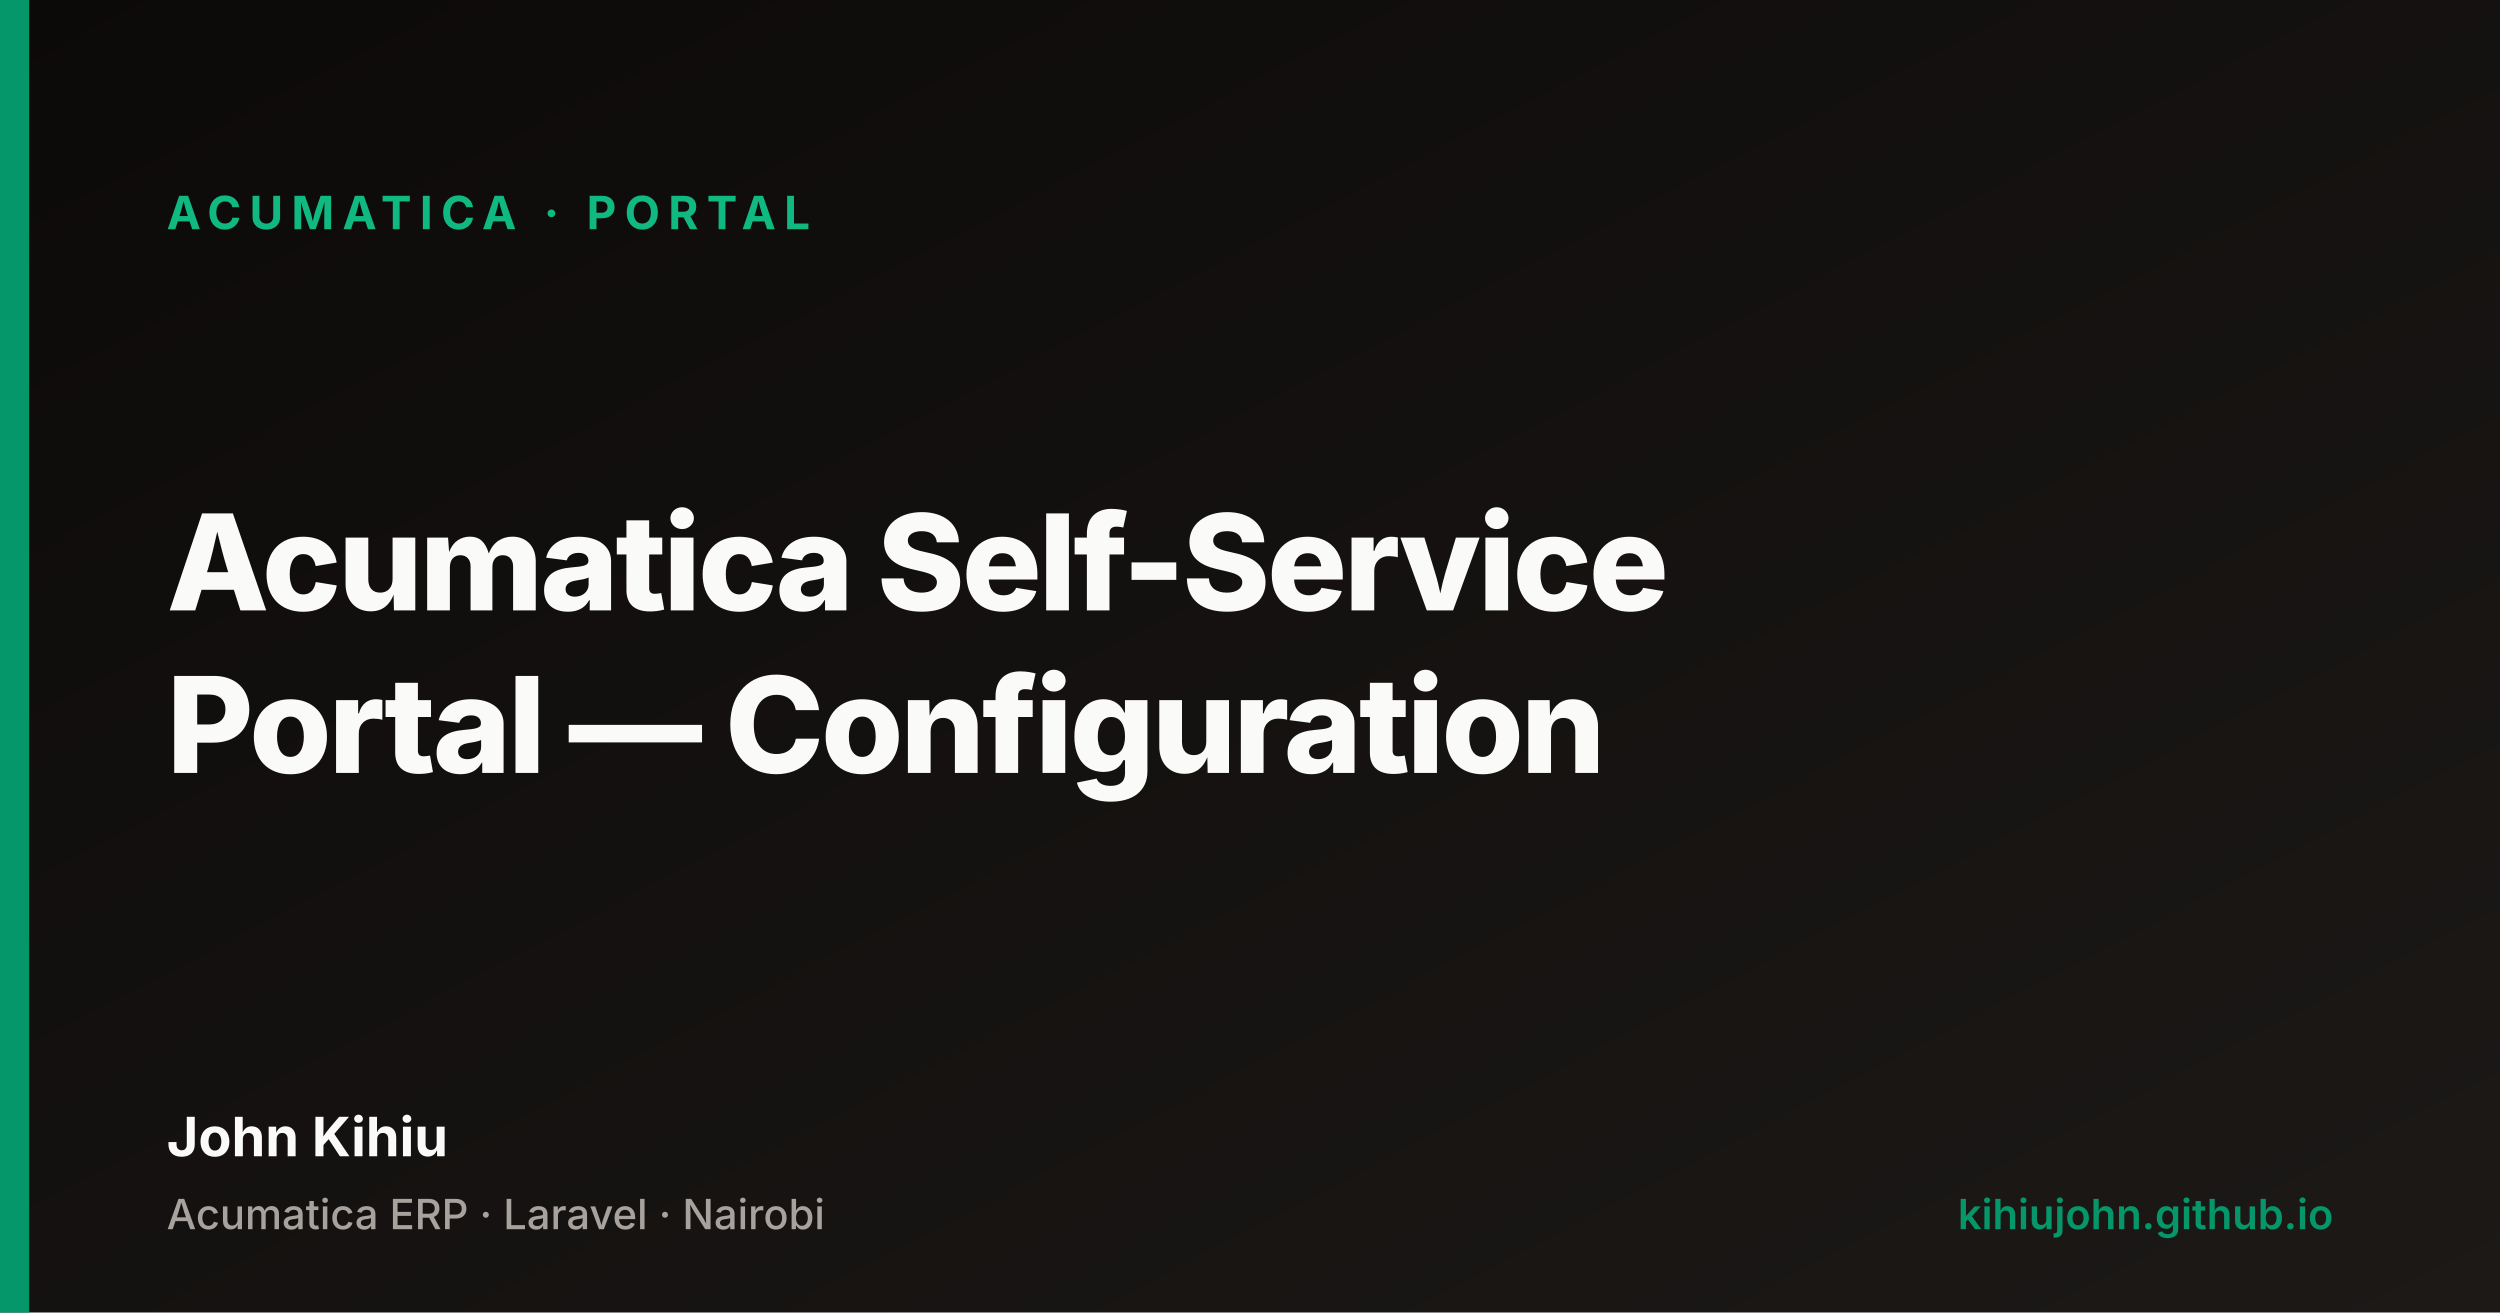
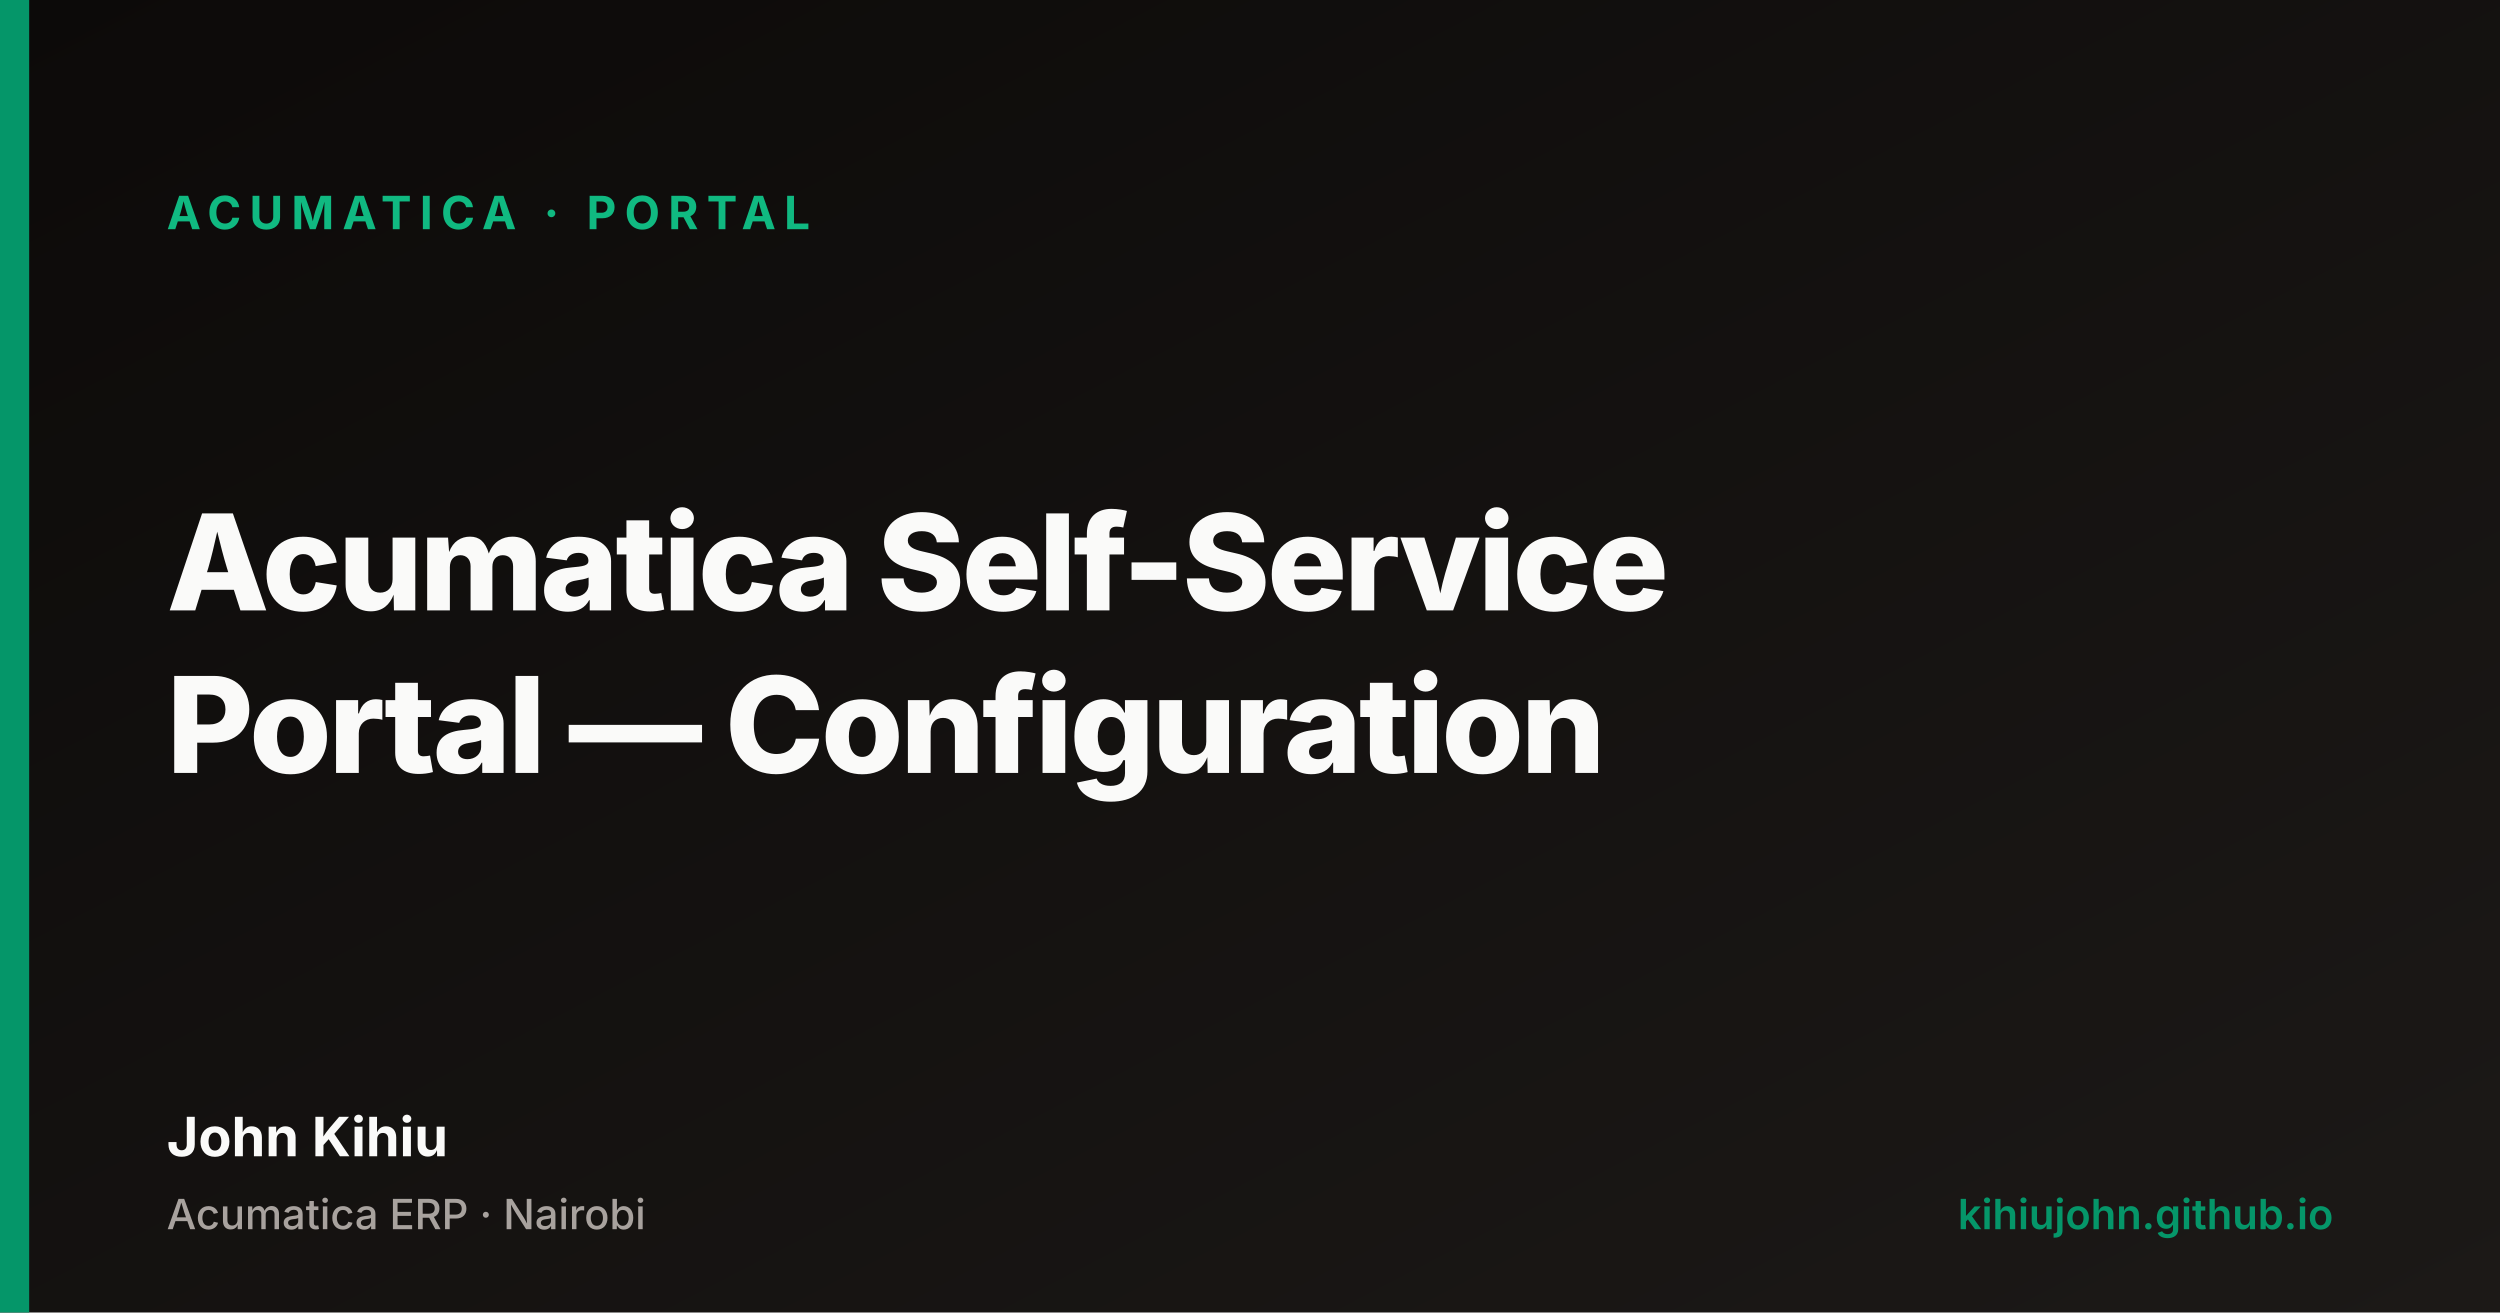
<svg xmlns="http://www.w3.org/2000/svg" viewBox="0 0 1200 630" width="1200" height="630">
  <defs>
    <linearGradient id="bg" x1="0" y1="0" x2="1" y2="1">
      <stop offset="0" stop-color="#0C0A09" />
      <stop offset="1" stop-color="#1C1917" />
    </linearGradient>
  </defs>
  <rect width="1200" height="630" fill="url(#bg)" />
  <rect x="0" y="0" width="14" height="630" fill="#059669" />
  <text x="80" y="110" font-family="Inter, system-ui, sans-serif" font-size="22" font-weight="700" fill="#10B981" letter-spacing="4">ACUMATICA · PORTAL</text>
  <text x="80" y="293" font-family="Plus Jakarta Sans, Inter, system-ui, sans-serif" font-size="64" font-weight="800" fill="#FAFAF9" letter-spacing="-1.5">Acumatica Self-Service</text>
  <text x="80" y="371" font-family="Plus Jakarta Sans, Inter, system-ui, sans-serif" font-size="64" font-weight="800" fill="#FAFAF9" letter-spacing="-1.5">Portal — Configuration</text>
  <text x="80" y="555" font-family="Inter, system-ui, sans-serif" font-size="26" font-weight="700" fill="#FAFAF9">John Kihiu</text>
-   <text x="80" y="590" font-family="Inter, system-ui, sans-serif" font-size="20" font-weight="500" fill="#A8A29E">Acumatica ERP · Laravel · Nairobi</text>
+   <text x="80" y="590" font-family="Inter, system-ui, sans-serif" font-size="20" font-weight="500" fill="#A8A29E">Acumatica ERP · Nairobi</text>
  <text x="1120" y="590" font-family="Inter, system-ui, sans-serif" font-size="20" font-weight="600" fill="#059669" text-anchor="end">kihiujohn.github.io</text>
</svg>
